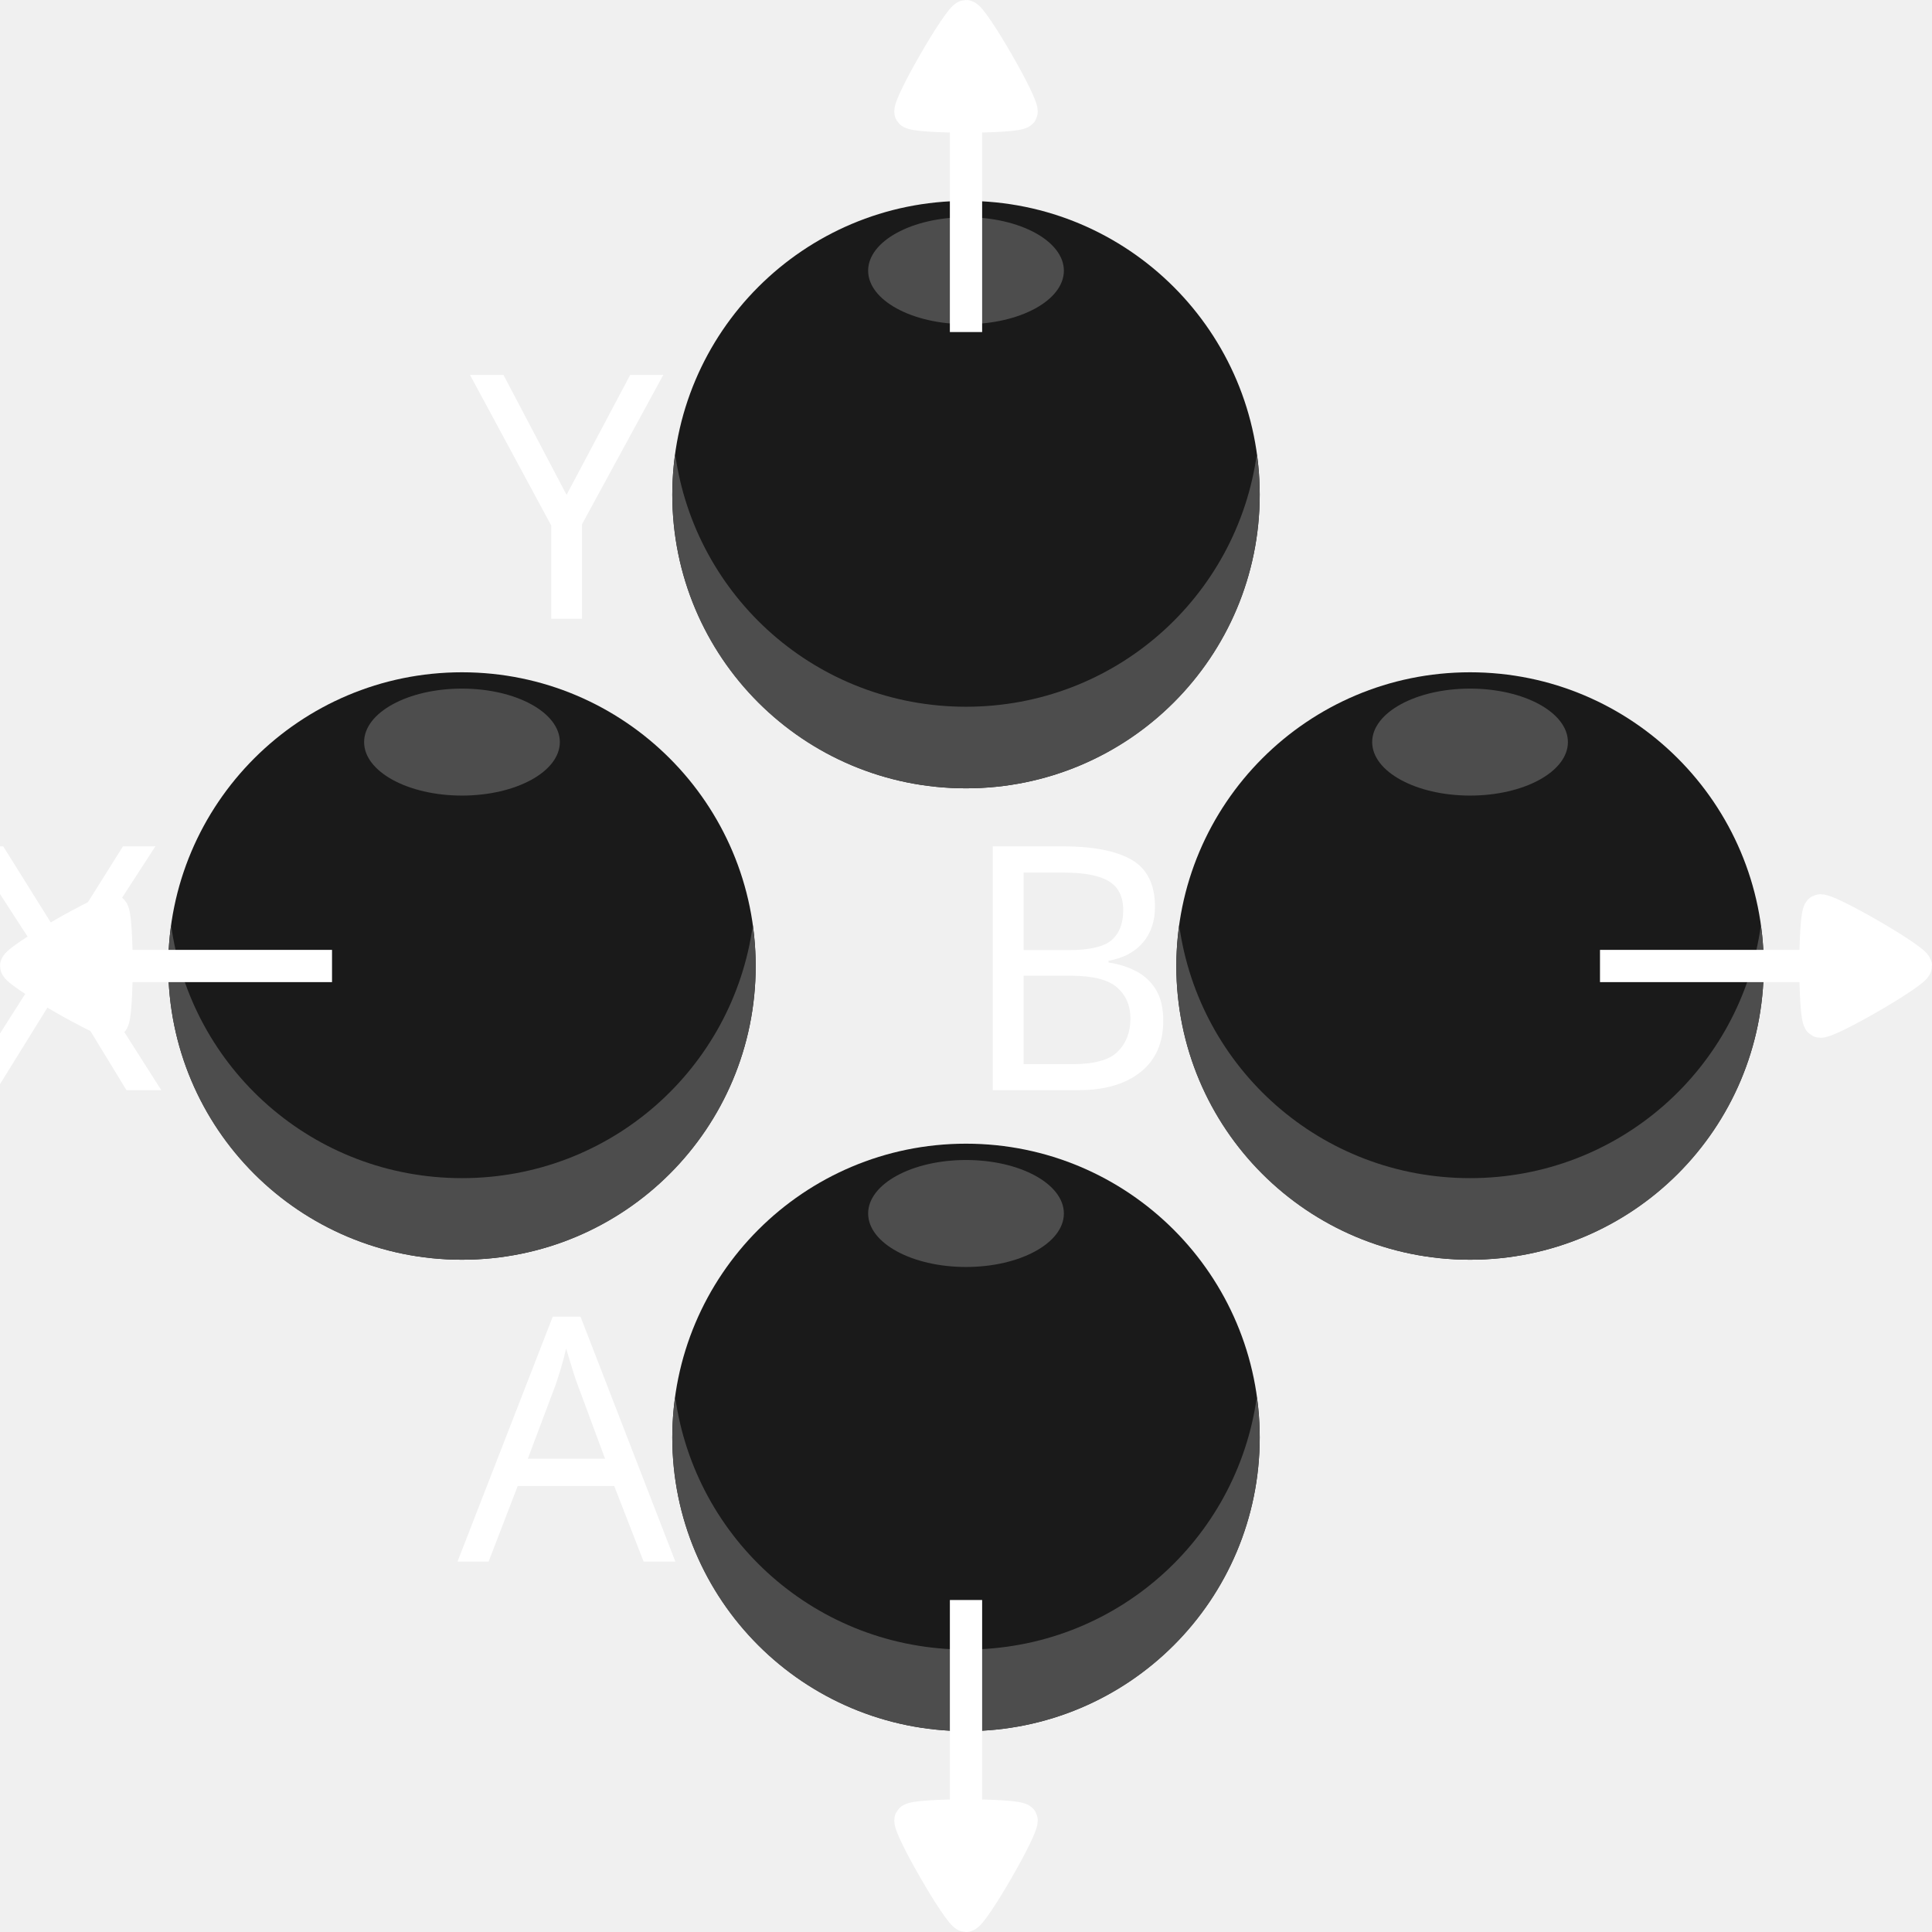
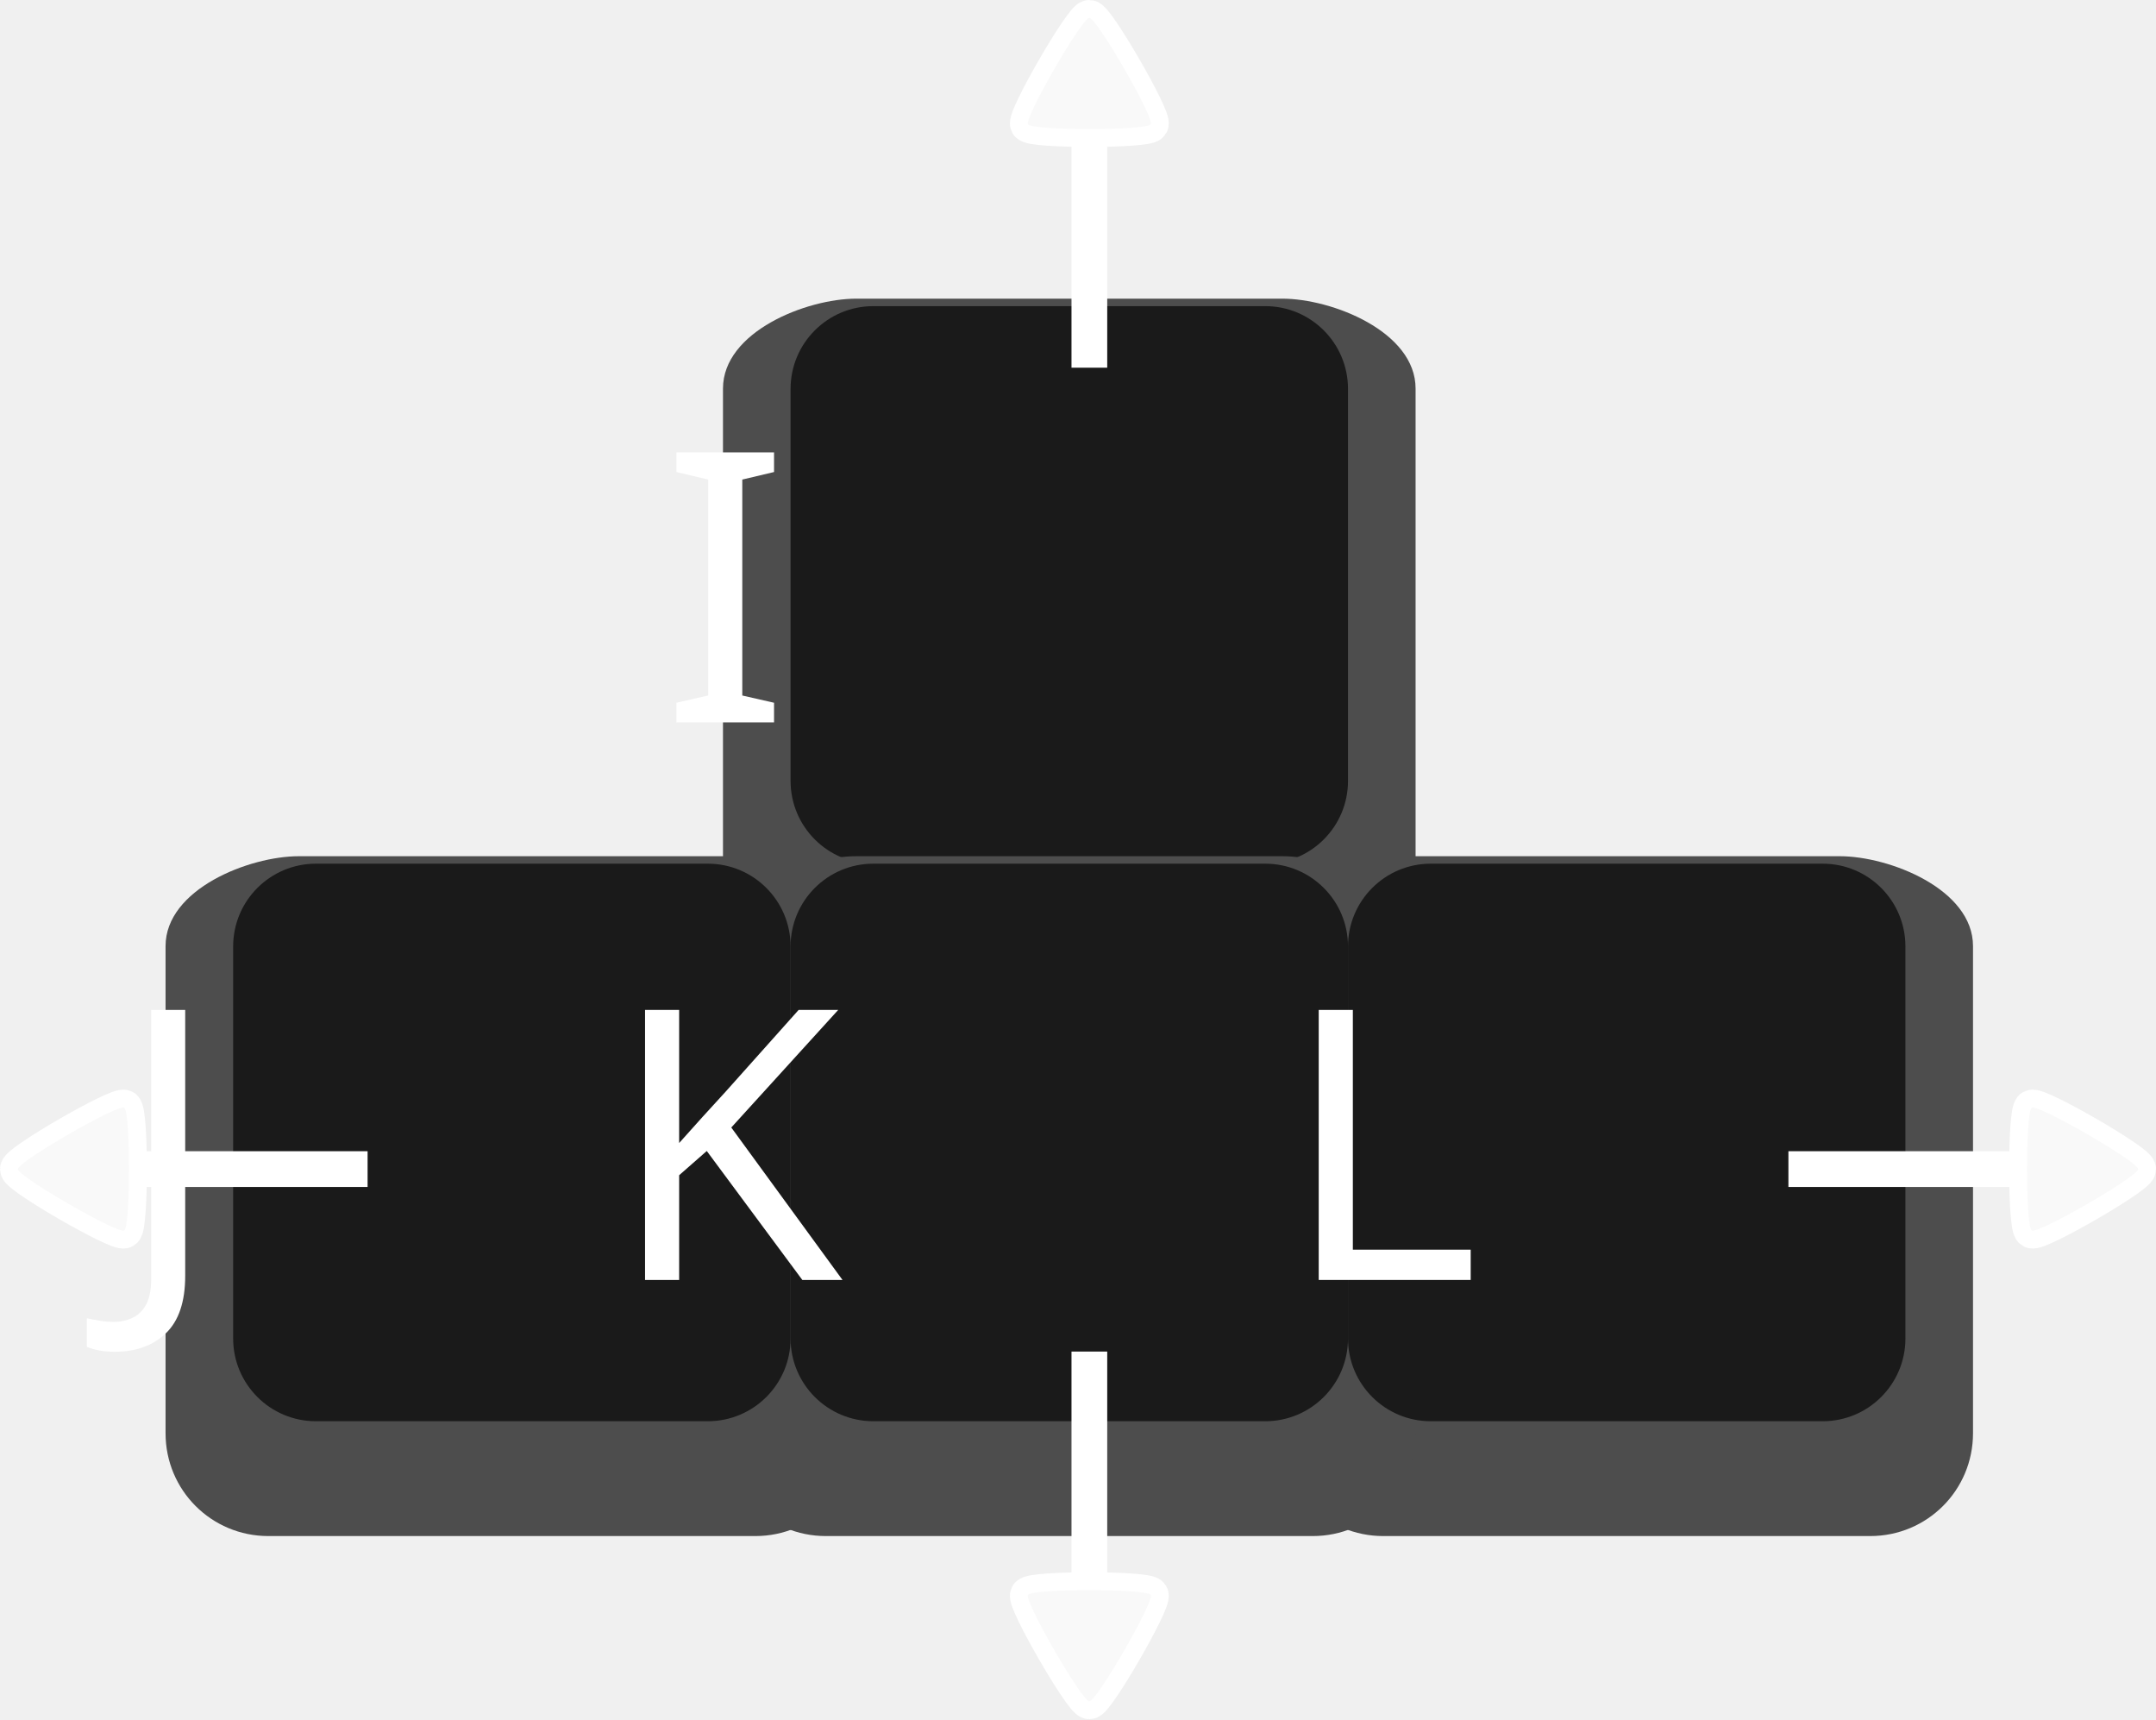
- <svg xmlns="http://www.w3.org/2000/svg" width="59.877mm" height="59.877mm" viewBox="0 0 59.877 59.877" version="1.1" id="svg8">
+ <svg xmlns="http://www.w3.org/2000/svg" width="60.354mm" height="48.116mm" viewBox="0 0 60.354 48.116" version="1.1" id="svg8">
  <defs id="defs2" />
-   <g id="layer1" transform="translate(-139.3934,-46.34495)">
+   <g id="layer1" transform="translate(-68.3729,-77.85344)">
    <g transform="translate(82.55532,59.50719)" id="g4590-7">
      <path transform="matrix(0.2464046,0,0,0.2464046,2.154301,22.13635)" style="opacity:1;vector-effect:none;fill:#4d4d4d;fill-opacity:1;stroke:none;stroke-width:20;stroke-linecap:square;stroke-linejoin:round;stroke-miterlimit:4;stroke-dasharray:80, 40;stroke-dashoffset:0;stroke-opacity:1;paint-order:stroke markers fill" d="m 94.313,81.869 h 48.387 c 5.657,0 15.149,3.743 15.149,10.212 v 55.331 c 0,6.469 -5.208,11.677 -11.677,11.677 H 90.841 c -6.469,0 -11.677,-5.208 -11.677,-11.677 V 92.081 c 0,-6.469 9.492,-10.212 15.149,-10.212 z" id="path4582-5" />
    </g>
    <g id="g4558">
      <path id="rect4489" d="m 94.313,81.869 h 48.387 c 5.657,0 15.149,3.743 15.149,10.212 v 55.331 c 0,6.469 -5.208,11.677 -11.677,11.677 H 90.841 c -6.469,0 -11.677,-5.208 -11.677,-11.677 V 92.081 c 0,-6.469 9.492,-10.212 15.149,-10.212 z" style="opacity:1;vector-effect:none;fill:#4d4d4d;fill-opacity:1;stroke:none;stroke-width:20;stroke-linecap:square;stroke-linejoin:round;stroke-miterlimit:4;stroke-dasharray:80, 40;stroke-dashoffset:0;stroke-opacity:1;paint-order:stroke markers fill" transform="matrix(0.2464046,0,0,0.2464046,2.154301,2.19016)" />
      <rect ry="10.212" rx="10.212" transform="matrix(0.2267718,0,0,0.2267718,4.480915,4.006803)" y="81.869" x="84.102" height="68.81" width="68.81" id="rect4485" style="opacity:1;vector-effect:none;fill:#1a1a1a;fill-opacity:1;stroke:none;stroke-width:20;stroke-linecap:square;stroke-linejoin:round;stroke-miterlimit:4;stroke-dasharray:80, 40;stroke-dashoffset:0;stroke-opacity:1;paint-order:stroke markers fill" />
-       <text transform="matrix(0.2645833,0,0,0.2645833,1.971873,4.188096)" id="text4501" y="113.514" x="111.074" style="font-style:normal;font-weight:normal;font-size:40px;line-height:1.25;font-family:sans-serif;text-align:center;letter-spacing:0px;word-spacing:0px;text-anchor:middle;fill:#ffffff;fill-opacity:1;stroke:none;" xml:space="preserve">
+       <text transform="matrix(0.2645833,0,0,0.2645833,1.971873,4.188096)" id="text4501" y="113.514" x="111.074" style="font-style:normal;font-weight:normal;font-size:40px;line-height:1.25;font-family:sans-serif;text-align:center;letter-spacing:0px;word-spacing:0px;text-anchor:middle;fill:#ffffff;fill-opacity:1;stroke:none" xml:space="preserve">
        <tspan y="113.514" x="111.074" id="tspan4499">I</tspan>
      </text>
    </g>
    <g id="g4512" transform="translate(-3.371495,1.11253)">
      <rect style="opacity:1;vector-effect:none;fill:#1a1a1a;fill-opacity:1;stroke:none;stroke-width:20;stroke-linecap:square;stroke-linejoin:round;stroke-miterlimit:4;stroke-dasharray:80, 40;stroke-dashoffset:0;stroke-opacity:1;paint-order:stroke markers fill" id="rect4487" width="68.81" height="68.81" x="84.102" y="81.869" transform="matrix(0.2645833,0,0,0.2645833,24.4758,0)" rx="34.405" ry="34.405" />
      <path id="rect4492" transform="scale(0.2645833)" d="m 176.943,111.496 c -0.215,1.562 -0.334,3.156 -0.334,4.779 0,19.06 15.344,34.404 34.404,34.404 19.06,0 34.404,-15.344 34.404,-34.404 0,-1.623 -0.119,-3.217 -0.334,-4.779 -2.314,16.781 -16.633,29.627 -34.07,29.627 -17.437,0 -31.757,-12.846 -34.07,-29.627 z" style="opacity:1;vector-effect:none;fill:#b9b9b9;fill-opacity:1;stroke:none;stroke-width:20;stroke-linecap:square;stroke-linejoin:round;stroke-miterlimit:4;stroke-dasharray:80, 40;stroke-dashoffset:0;stroke-opacity:1;paint-order:stroke markers fill" />
      <rect ry="34.405" rx="34.405" transform="matrix(0.0881597,0,0,0.04818031,45.38319,18.22248)" y="81.869" x="84.102" height="68.81" width="68.81" id="rect4497" style="opacity:1;vector-effect:none;fill:#ffffff;fill-opacity:1;stroke:none;stroke-width:20;stroke-linecap:square;stroke-linejoin:round;stroke-miterlimit:4;stroke-dasharray:80, 40;stroke-dashoffset:0;stroke-opacity:1;paint-order:stroke markers fill" />
-       <text xml:space="preserve" style="font-style:normal;font-weight:normal;font-size:40px;line-height:1.25;font-family:sans-serif;text-align:center;letter-spacing:0px;word-spacing:0px;text-anchor:middle;fill:#ffffff;fill-opacity:1;stroke:none;" x="111.074" y="113.514" id="text4505" transform="matrix(0.2645833,0,0,0.2645833,26.44768,4.577802)">
+       <text xml:space="preserve" style="font-style:normal;font-weight:normal;font-size:40px;line-height:1.25;font-family:sans-serif;text-align:center;letter-spacing:0px;word-spacing:0px;text-anchor:middle;fill:#ffffff;fill-opacity:1;stroke:none" x="111.074" y="113.514" id="text4505" transform="matrix(0.2645833,0,0,0.2645833,26.44768,4.577802)">
        <tspan id="tspan4503" x="111.074" y="113.514">Y</tspan>
      </text>
    </g>
    <g id="g4552">
      <path transform="matrix(0.2464046,0,0,0.2464046,2.154301,22.13635)" style="opacity:1;vector-effect:none;fill:#4d4d4d;fill-opacity:1;stroke:none;stroke-width:20;stroke-linecap:square;stroke-linejoin:round;stroke-miterlimit:4;stroke-dasharray:80, 40;stroke-dashoffset:0;stroke-opacity:1;paint-order:stroke markers fill" d="m 94.313,81.869 h 48.387 c 5.657,0 15.149,3.743 15.149,10.212 v 55.331 c 0,6.469 -5.208,11.677 -11.677,11.677 H 90.841 c -6.469,0 -11.677,-5.208 -11.677,-11.677 V 92.081 c 0,-6.469 9.492,-10.212 15.149,-10.212 z" id="path4514" />
      <rect style="opacity:1;vector-effect:none;fill:#1a1a1a;fill-opacity:1;stroke:none;stroke-width:20;stroke-linecap:square;stroke-linejoin:round;stroke-miterlimit:4;stroke-dasharray:80, 40;stroke-dashoffset:0;stroke-opacity:1;paint-order:stroke markers fill" id="rect4516" width="68.81" height="68.81" x="84.102" y="81.869" transform="matrix(0.2267718,0,0,0.2267718,4.480915,23.95299)" rx="10.212" ry="10.212" />
-       <text xml:space="preserve" style="font-style:normal;font-weight:normal;font-size:40px;line-height:1.25;font-family:sans-serif;text-align:center;letter-spacing:0px;word-spacing:0px;text-anchor:middle;fill:#ffffff;fill-opacity:1;stroke:none;" x="111.074" y="113.514" id="text4520" transform="matrix(0.2645833,0,0,0.2645833,1.971873,24.13429)">
+       <text xml:space="preserve" style="font-style:normal;font-weight:normal;font-size:40px;line-height:1.25;font-family:sans-serif;text-align:center;letter-spacing:0px;word-spacing:0px;text-anchor:middle;fill:#ffffff;fill-opacity:1;stroke:none" x="111.074" y="113.514" id="text4520" transform="matrix(0.2645833,0,0,0.2645833,1.971873,24.13429)">
        <tspan id="tspan4518" x="111.074" y="113.514">J</tspan>
      </text>
    </g>
    <g transform="translate(-3.371495,21.05872)" id="g4532">
      <rect ry="34.405" rx="34.405" transform="matrix(0.2645833,0,0,0.2645833,24.4758,0)" y="81.869" x="84.102" height="68.81" width="68.81" id="rect4522" style="opacity:1;vector-effect:none;fill:#1a1a1a;fill-opacity:1;stroke:none;stroke-width:20;stroke-linecap:square;stroke-linejoin:round;stroke-miterlimit:4;stroke-dasharray:80, 40;stroke-dashoffset:0;stroke-opacity:1;paint-order:stroke markers fill" />
      <path style="opacity:1;vector-effect:none;fill:#b9b9b9;fill-opacity:1;stroke:none;stroke-width:20;stroke-linecap:square;stroke-linejoin:round;stroke-miterlimit:4;stroke-dasharray:80, 40;stroke-dashoffset:0;stroke-opacity:1;paint-order:stroke markers fill" d="m 176.943,111.496 c -0.215,1.562 -0.334,3.156 -0.334,4.779 0,19.06 15.344,34.404 34.404,34.404 19.06,0 34.404,-15.344 34.404,-34.404 0,-1.623 -0.119,-3.217 -0.334,-4.779 -2.314,16.781 -16.633,29.627 -34.07,29.627 -17.437,0 -31.757,-12.846 -34.07,-29.627 z" transform="scale(0.2645833)" id="path4524" />
      <rect style="opacity:1;vector-effect:none;fill:#ffffff;fill-opacity:1;stroke:none;stroke-width:20;stroke-linecap:square;stroke-linejoin:round;stroke-miterlimit:4;stroke-dasharray:80, 40;stroke-dashoffset:0;stroke-opacity:1;paint-order:stroke markers fill" id="rect4526" width="68.81" height="68.81" x="84.102" y="81.869" transform="matrix(0.0881597,0,0,0.04818031,45.38319,18.22248)" rx="34.405" ry="34.405" />
-       <text transform="matrix(0.2645833,0,0,0.2645833,26.44768,4.577802)" id="text4530" y="113.514" x="111.074" style="font-style:normal;font-weight:normal;font-size:40px;line-height:1.25;font-family:sans-serif;text-align:center;letter-spacing:0px;word-spacing:0px;text-anchor:middle;fill:#ffffff;fill-opacity:1;stroke:none;" xml:space="preserve">
+       <text transform="matrix(0.2645833,0,0,0.2645833,26.44768,4.577802)" id="text4530" y="113.514" x="111.074" style="font-style:normal;font-weight:normal;font-size:40px;line-height:1.25;font-family:sans-serif;text-align:center;letter-spacing:0px;word-spacing:0px;text-anchor:middle;fill:#ffffff;fill-opacity:1;stroke:none" xml:space="preserve">
        <tspan y="113.514" x="111.074" id="tspan4528">X</tspan>
      </text>
    </g>
    <g id="g4568" transform="translate(42.0041,-19.94619)">
      <path id="path4560" d="m 94.313,81.869 h 48.387 c 5.657,0 15.149,3.743 15.149,10.212 v 55.331 c 0,6.469 -5.208,11.677 -11.677,11.677 H 90.841 c -6.469,0 -11.677,-5.208 -11.677,-11.677 V 92.081 c 0,-6.469 9.492,-10.212 15.149,-10.212 z" style="opacity:1;vector-effect:none;fill:#4d4d4d;fill-opacity:1;stroke:none;stroke-width:20;stroke-linecap:square;stroke-linejoin:round;stroke-miterlimit:4;stroke-dasharray:80, 40;stroke-dashoffset:0;stroke-opacity:1;paint-order:stroke markers fill" transform="matrix(0.2464046,0,0,0.2464046,2.154301,22.13635)" />
      <rect ry="10.212" rx="10.212" transform="matrix(0.2267718,0,0,0.2267718,4.480915,23.95299)" y="81.869" x="84.102" height="68.81" width="68.81" id="rect4562" style="opacity:1;vector-effect:none;fill:#1a1a1a;fill-opacity:1;stroke:none;stroke-width:20;stroke-linecap:square;stroke-linejoin:round;stroke-miterlimit:4;stroke-dasharray:80, 40;stroke-dashoffset:0;stroke-opacity:1;paint-order:stroke markers fill" />
-       <text transform="matrix(0.2645833,0,0,0.2645833,1.971873,24.13429)" id="text4566" y="113.514" x="111.074" style="font-style:normal;font-weight:normal;font-size:40px;line-height:1.25;font-family:sans-serif;text-align:center;letter-spacing:0px;word-spacing:0px;text-anchor:middle;fill:#ffffff;fill-opacity:1;stroke:none;" xml:space="preserve">
+       <text transform="matrix(0.2645833,0,0,0.2645833,1.971873,24.13429)" id="text4566" y="113.514" x="111.074" style="font-style:normal;font-weight:normal;font-size:40px;line-height:1.25;font-family:sans-serif;text-align:center;letter-spacing:0px;word-spacing:0px;text-anchor:middle;fill:#ffffff;fill-opacity:1;stroke:none" xml:space="preserve">
        <tspan y="113.514" x="111.074" id="tspan4564">K</tspan>
      </text>
    </g>
    <g id="g4580" transform="translate(38.18308,1.11253)">
      <rect style="opacity:1;vector-effect:none;fill:#1a1a1a;fill-opacity:1;stroke:none;stroke-width:20;stroke-linecap:square;stroke-linejoin:round;stroke-miterlimit:4;stroke-dasharray:80, 40;stroke-dashoffset:0;stroke-opacity:1;paint-order:stroke markers fill" id="rect4570" width="68.81" height="68.81" x="84.102" y="81.869" transform="matrix(0.2645833,0,0,0.2645833,24.4758,0)" rx="34.405" ry="34.405" />
      <path id="path4572" transform="scale(0.2645833)" d="m 176.943,111.496 c -0.215,1.562 -0.334,3.156 -0.334,4.779 0,19.06 15.344,34.404 34.404,34.404 19.06,0 34.404,-15.344 34.404,-34.404 0,-1.623 -0.119,-3.217 -0.334,-4.779 -2.314,16.781 -16.633,29.627 -34.07,29.627 -17.437,0 -31.757,-12.846 -34.07,-29.627 z" style="opacity:1;vector-effect:none;fill:#b9b9b9;fill-opacity:1;stroke:none;stroke-width:20;stroke-linecap:square;stroke-linejoin:round;stroke-miterlimit:4;stroke-dasharray:80, 40;stroke-dashoffset:0;stroke-opacity:1;paint-order:stroke markers fill" />
      <rect ry="34.405" rx="34.405" transform="matrix(0.0881597,0,0,0.04818031,45.38319,18.22248)" y="81.869" x="84.102" height="68.81" width="68.81" id="rect4574" style="opacity:1;vector-effect:none;fill:#ffffff;fill-opacity:1;stroke:none;stroke-width:20;stroke-linecap:square;stroke-linejoin:round;stroke-miterlimit:4;stroke-dasharray:80, 40;stroke-dashoffset:0;stroke-opacity:1;paint-order:stroke markers fill" />
-       <text xml:space="preserve" style="font-style:normal;font-weight:normal;font-size:40px;line-height:1.25;font-family:sans-serif;text-align:center;letter-spacing:0px;word-spacing:0px;text-anchor:middle;fill:#ffffff;fill-opacity:1;stroke:none;" x="111.074" y="113.514" id="text4578" transform="matrix(0.2645833,0,0,0.2645833,26.44768,4.577802)">
+       <text xml:space="preserve" style="font-style:normal;font-weight:normal;font-size:40px;line-height:1.25;font-family:sans-serif;text-align:center;letter-spacing:0px;word-spacing:0px;text-anchor:middle;fill:#ffffff;fill-opacity:1;stroke:none" x="111.074" y="113.514" id="text4578" transform="matrix(0.2645833,0,0,0.2645833,26.44768,4.577802)">
        <tspan id="tspan4576" x="111.074" y="113.514">A</tspan>
      </text>
    </g>
    <g transform="translate(42.0041)" id="g4590">
      <path transform="matrix(0.2464046,0,0,0.2464046,2.154301,22.13635)" style="opacity:1;vector-effect:none;fill:#4d4d4d;fill-opacity:1;stroke:none;stroke-width:20;stroke-linecap:square;stroke-linejoin:round;stroke-miterlimit:4;stroke-dasharray:80, 40;stroke-dashoffset:0;stroke-opacity:1;paint-order:stroke markers fill" d="m 94.313,81.869 h 48.387 c 5.657,0 15.149,3.743 15.149,10.212 v 55.331 c 0,6.469 -5.208,11.677 -11.677,11.677 H 90.841 c -6.469,0 -11.677,-5.208 -11.677,-11.677 V 92.081 c 0,-6.469 9.492,-10.212 15.149,-10.212 z" id="path4582" />
      <rect style="opacity:1;vector-effect:none;fill:#1a1a1a;fill-opacity:1;stroke:none;stroke-width:20;stroke-linecap:square;stroke-linejoin:round;stroke-miterlimit:4;stroke-dasharray:80, 40;stroke-dashoffset:0;stroke-opacity:1;paint-order:stroke markers fill" id="rect4584" width="68.81" height="68.81" x="84.102" y="81.869" transform="matrix(0.2267718,0,0,0.2267718,4.480915,23.95299)" rx="10.212" ry="10.212" />
-       <text xml:space="preserve" style="font-style:normal;font-weight:normal;font-size:40px;line-height:1.25;font-family:sans-serif;text-align:center;letter-spacing:0px;word-spacing:0px;text-anchor:middle;fill:#ffffff;fill-opacity:1;stroke:none;" x="111.074" y="113.514" id="text4588" transform="matrix(0.2645833,0,0,0.2645833,1.971873,24.13429)">
+       <text xml:space="preserve" style="font-style:normal;font-weight:normal;font-size:40px;line-height:1.25;font-family:sans-serif;text-align:center;letter-spacing:0px;word-spacing:0px;text-anchor:middle;fill:#ffffff;fill-opacity:1;stroke:none" x="111.074" y="113.514" id="text4588" transform="matrix(0.2645833,0,0,0.2645833,1.971873,24.13429)">
        <tspan id="tspan4586" x="111.074" y="113.514">L</tspan>
      </text>
    </g>
    <g transform="translate(38.18308,21.05872)" id="g4602">
      <rect ry="34.405" rx="34.405" transform="matrix(0.2645833,0,0,0.2645833,24.4758,0)" y="81.869" x="84.102" height="68.81" width="68.81" id="rect4592" style="opacity:1;vector-effect:none;fill:#1a1a1a;fill-opacity:1;stroke:none;stroke-width:20;stroke-linecap:square;stroke-linejoin:round;stroke-miterlimit:4;stroke-dasharray:80, 40;stroke-dashoffset:0;stroke-opacity:1;paint-order:stroke markers fill" />
      <path style="opacity:1;vector-effect:none;fill:#b9b9b9;fill-opacity:1;stroke:none;stroke-width:20;stroke-linecap:square;stroke-linejoin:round;stroke-miterlimit:4;stroke-dasharray:80, 40;stroke-dashoffset:0;stroke-opacity:1;paint-order:stroke markers fill" d="m 176.943,111.496 c -0.215,1.562 -0.334,3.156 -0.334,4.779 0,19.06 15.344,34.404 34.404,34.404 19.06,0 34.404,-15.344 34.404,-34.404 0,-1.623 -0.119,-3.217 -0.334,-4.779 -2.314,16.781 -16.633,29.627 -34.07,29.627 -17.437,0 -31.757,-12.846 -34.07,-29.627 z" transform="scale(0.2645833)" id="path4594" />
      <rect style="opacity:1;vector-effect:none;fill:#ffffff;fill-opacity:1;stroke:none;stroke-width:20;stroke-linecap:square;stroke-linejoin:round;stroke-miterlimit:4;stroke-dasharray:80, 40;stroke-dashoffset:0;stroke-opacity:1;paint-order:stroke markers fill" id="rect4596" width="68.81" height="68.81" x="84.102" y="81.869" transform="matrix(0.0881597,0,0,0.04818031,45.38319,18.22248)" rx="34.405" ry="34.405" />
-       <text transform="matrix(0.2645833,0,0,0.2645833,26.44768,4.577802)" id="text4600" y="113.514" x="111.074" style="font-style:normal;font-weight:normal;font-size:40px;line-height:1.25;font-family:sans-serif;text-align:center;letter-spacing:0px;word-spacing:0px;text-anchor:middle;fill:#ffffff;fill-opacity:1;stroke:none;" xml:space="preserve">
+       <text transform="matrix(0.2645833,0,0,0.2645833,26.44768,4.577802)" id="text4600" y="113.514" x="111.074" style="font-style:normal;font-weight:normal;font-size:40px;line-height:1.25;font-family:sans-serif;text-align:center;letter-spacing:0px;word-spacing:0px;text-anchor:middle;fill:#ffffff;fill-opacity:1;stroke:none" xml:space="preserve">
        <tspan y="113.514" x="111.074" id="tspan4598">B</tspan>
      </text>
    </g>
    <g id="g4780" transform="translate(4.158177,0.7866822)">
      <g id="g4532-1" transform="translate(93.72199,44.73269)">
        <rect style="opacity:1;vector-effect:none;fill:#1a1a1a;fill-opacity:1;stroke:none;stroke-width:20;stroke-linecap:square;stroke-linejoin:round;stroke-miterlimit:4;stroke-dasharray:80, 40;stroke-dashoffset:0;stroke-opacity:1;paint-order:stroke markers fill" id="rect4522-5" width="68.81" height="68.81" x="84.102" y="81.869" transform="matrix(0.2645833,0,0,0.2645833,24.4758,0)" rx="34.405" ry="34.405" />
        <path id="path4524-8" transform="scale(0.2645833)" d="m 176.943,111.496 c -0.215,1.562 -0.334,3.156 -0.334,4.779 0,19.06 15.344,34.404 34.404,34.404 19.06,0 34.404,-15.344 34.404,-34.404 0,-1.623 -0.119,-3.217 -0.334,-4.779 -2.314,16.781 -16.633,29.627 -34.07,29.627 -17.437,0 -31.757,-12.846 -34.07,-29.627 z" style="opacity:1;vector-effect:none;fill:#4d4d4d;fill-opacity:1;stroke:none;stroke-width:20;stroke-linecap:square;stroke-linejoin:round;stroke-miterlimit:4;stroke-dasharray:80, 40;stroke-dashoffset:0;stroke-opacity:1;paint-order:stroke markers fill" />
        <rect ry="34.405" rx="34.405" transform="matrix(0.0881597,0,0,0.04818031,45.38319,18.22248)" y="81.869" x="84.102" height="68.81" width="68.81" id="rect4526-8" style="opacity:1;vector-effect:none;fill:#4d4d4d;fill-opacity:1;stroke:none;stroke-width:20;stroke-linecap:square;stroke-linejoin:round;stroke-miterlimit:4;stroke-dasharray:80, 40;stroke-dashoffset:0;stroke-opacity:1;paint-order:stroke markers fill" />
-         <text xml:space="preserve" style="font-style:normal;font-weight:normal;font-size:40px;line-height:1.25;font-family:sans-serif;text-align:center;letter-spacing:0px;word-spacing:0px;text-anchor:middle;fill:#ffffff;fill-opacity:1;stroke:none;" x="111.074" y="113.514" id="text4530-9" transform="matrix(0.2645833,0,0,0.2645833,26.44768,4.577802)">
+         <text xml:space="preserve" style="font-style:normal;font-weight:normal;font-size:40px;line-height:1.25;font-family:sans-serif;text-align:center;letter-spacing:0px;word-spacing:0px;text-anchor:middle;fill:#ffffff;fill-opacity:1;stroke:none" x="111.074" y="113.514" id="text4530-9" transform="matrix(0.2645833,0,0,0.2645833,26.44768,4.577802)">
          <tspan id="tspan4528-3" x="111.074" y="113.514">X</tspan>
        </text>
      </g>
      <g id="g4602-2" transform="translate(124.9645,44.73269)">
        <rect style="opacity:1;vector-effect:none;fill:#1a1a1a;fill-opacity:1;stroke:none;stroke-width:20;stroke-linecap:square;stroke-linejoin:round;stroke-miterlimit:4;stroke-dasharray:80, 40;stroke-dashoffset:0;stroke-opacity:1;paint-order:stroke markers fill" id="rect4592-0" width="68.81" height="68.81" x="84.102" y="81.869" transform="matrix(0.2645833,0,0,0.2645833,24.4758,0)" rx="34.405" ry="34.405" />
        <path id="path4594-9" transform="scale(0.2645833)" d="m 176.943,111.496 c -0.215,1.562 -0.334,3.156 -0.334,4.779 0,19.06 15.344,34.404 34.404,34.404 19.06,0 34.404,-15.344 34.404,-34.404 0,-1.623 -0.119,-3.217 -0.334,-4.779 -2.314,16.781 -16.633,29.627 -34.07,29.627 -17.437,0 -31.757,-12.846 -34.07,-29.627 z" style="opacity:1;vector-effect:none;fill:#4d4d4d;fill-opacity:1;stroke:none;stroke-width:20;stroke-linecap:square;stroke-linejoin:round;stroke-miterlimit:4;stroke-dasharray:80, 40;stroke-dashoffset:0;stroke-opacity:1;paint-order:stroke markers fill" />
        <rect ry="34.405" rx="34.405" transform="matrix(0.0881597,0,0,0.04818031,45.38319,18.22248)" y="81.869" x="84.102" height="68.81" width="68.81" id="rect4596-4" style="opacity:1;vector-effect:none;fill:#4d4d4d;fill-opacity:1;stroke:none;stroke-width:20;stroke-linecap:square;stroke-linejoin:round;stroke-miterlimit:4;stroke-dasharray:80, 40;stroke-dashoffset:0;stroke-opacity:1;paint-order:stroke markers fill" />
-         <text xml:space="preserve" style="font-style:normal;font-weight:normal;font-size:40px;line-height:1.25;font-family:sans-serif;text-align:center;letter-spacing:0px;word-spacing:0px;text-anchor:middle;fill:#ffffff;fill-opacity:1;stroke:none;" x="111.074" y="113.514" id="text4600-2" transform="matrix(0.2645833,0,0,0.2645833,26.44768,4.577802)">
+         <text xml:space="preserve" style="font-style:normal;font-weight:normal;font-size:40px;line-height:1.25;font-family:sans-serif;text-align:center;letter-spacing:0px;word-spacing:0px;text-anchor:middle;fill:#ffffff;fill-opacity:1;stroke:none" x="111.074" y="113.514" id="text4600-2" transform="matrix(0.2645833,0,0,0.2645833,26.44768,4.577802)">
          <tspan id="tspan4598-8" x="111.074" y="113.514">B</tspan>
        </text>
      </g>
    </g>
    <g transform="translate(0,2.13528)" id="g4794">
      <g transform="translate(113.5014,28.77428)" id="g4512-3">
        <rect ry="34.405" rx="34.405" transform="matrix(0.2645833,0,0,0.2645833,24.4758,0)" y="81.869" x="84.102" height="68.81" width="68.81" id="rect4487-5" style="opacity:1;vector-effect:none;fill:#1a1a1a;fill-opacity:1;stroke:none;stroke-width:20;stroke-linecap:square;stroke-linejoin:round;stroke-miterlimit:4;stroke-dasharray:80, 40;stroke-dashoffset:0;stroke-opacity:1;paint-order:stroke markers fill" />
        <path style="opacity:1;vector-effect:none;fill:#4d4d4d;fill-opacity:1;stroke:none;stroke-width:20;stroke-linecap:square;stroke-linejoin:round;stroke-miterlimit:4;stroke-dasharray:80, 40;stroke-dashoffset:0;stroke-opacity:1;paint-order:stroke markers fill" d="m 176.943,111.496 c -0.215,1.562 -0.334,3.156 -0.334,4.779 0,19.06 15.344,34.404 34.404,34.404 19.06,0 34.404,-15.344 34.404,-34.404 0,-1.623 -0.119,-3.217 -0.334,-4.779 -2.314,16.781 -16.633,29.627 -34.07,29.627 -17.437,0 -31.757,-12.846 -34.07,-29.627 z" transform="scale(0.2645833)" id="rect4492-8" />
        <rect style="opacity:1;vector-effect:none;fill:#4d4d4d;fill-opacity:1;stroke:none;stroke-width:20;stroke-linecap:square;stroke-linejoin:round;stroke-miterlimit:4;stroke-dasharray:80, 40;stroke-dashoffset:0;stroke-opacity:1;paint-order:stroke markers fill" id="rect4497-8" width="68.81" height="68.81" x="84.102" y="81.869" transform="matrix(0.0881597,0,0,0.04818031,45.38319,18.22248)" rx="34.405" ry="34.405" />
-         <text transform="matrix(0.2645833,0,0,0.2645833,26.44768,4.577802)" id="text4505-1" y="113.514" x="111.074" style="font-style:normal;font-weight:normal;font-size:40px;line-height:1.25;font-family:sans-serif;text-align:center;letter-spacing:0px;word-spacing:0px;text-anchor:middle;fill:#ffffff;fill-opacity:1;stroke:none;" xml:space="preserve">
+         <text transform="matrix(0.2645833,0,0,0.2645833,26.44768,4.577802)" id="text4505-1" y="113.514" x="111.074" style="font-style:normal;font-weight:normal;font-size:40px;line-height:1.25;font-family:sans-serif;text-align:center;letter-spacing:0px;word-spacing:0px;text-anchor:middle;fill:#ffffff;fill-opacity:1;stroke:none" xml:space="preserve">
          <tspan y="113.514" x="111.074" id="tspan4503-9">Y</tspan>
        </text>
      </g>
      <g transform="translate(113.5014,57.99391)" id="g4580-3">
        <rect ry="34.405" rx="34.405" transform="matrix(0.2645833,0,0,0.2645833,24.4758,0)" y="81.869" x="84.102" height="68.81" width="68.81" id="rect4570-0" style="opacity:1;vector-effect:none;fill:#1a1a1a;fill-opacity:1;stroke:none;stroke-width:20;stroke-linecap:square;stroke-linejoin:round;stroke-miterlimit:4;stroke-dasharray:80, 40;stroke-dashoffset:0;stroke-opacity:1;paint-order:stroke markers fill" />
        <path style="opacity:1;vector-effect:none;fill:#4d4d4d;fill-opacity:1;stroke:none;stroke-width:20;stroke-linecap:square;stroke-linejoin:round;stroke-miterlimit:4;stroke-dasharray:80, 40;stroke-dashoffset:0;stroke-opacity:1;paint-order:stroke markers fill" d="m 176.943,111.496 c -0.215,1.562 -0.334,3.156 -0.334,4.779 0,19.06 15.344,34.404 34.404,34.404 19.06,0 34.404,-15.344 34.404,-34.404 0,-1.623 -0.119,-3.217 -0.334,-4.779 -2.314,16.781 -16.633,29.627 -34.07,29.627 -17.437,0 -31.757,-12.846 -34.07,-29.627 z" transform="scale(0.2645833)" id="path4572-8" />
        <rect style="opacity:1;vector-effect:none;fill:#4d4d4d;fill-opacity:1;stroke:none;stroke-width:20;stroke-linecap:square;stroke-linejoin:round;stroke-miterlimit:4;stroke-dasharray:80, 40;stroke-dashoffset:0;stroke-opacity:1;paint-order:stroke markers fill" id="rect4574-3" width="68.81" height="68.81" x="84.102" y="81.869" transform="matrix(0.0881597,0,0,0.04818031,45.38319,18.22248)" rx="34.405" ry="34.405" />
-         <text transform="matrix(0.2645833,0,0,0.2645833,26.44768,4.577802)" id="text4578-6" y="113.514" x="111.074" style="font-style:normal;font-weight:normal;font-size:40px;line-height:1.25;font-family:sans-serif;text-align:center;letter-spacing:0px;word-spacing:0px;text-anchor:middle;fill:#ffffff;fill-opacity:1;stroke:none;" xml:space="preserve">
+         <text transform="matrix(0.2645833,0,0,0.2645833,26.44768,4.577802)" id="text4578-6" y="113.514" x="111.074" style="font-style:normal;font-weight:normal;font-size:40px;line-height:1.25;font-family:sans-serif;text-align:center;letter-spacing:0px;word-spacing:0px;text-anchor:middle;fill:#ffffff;fill-opacity:1;stroke:none" xml:space="preserve">
          <tspan y="113.514" x="111.074" id="tspan4576-3">A</tspan>
        </text>
      </g>
    </g>
    <g id="g4558-5" transform="translate(66.95107,63.84913)">
      <path id="rect4489-9" d="m 94.313,81.869 h 48.387 c 5.657,0 15.149,3.743 15.149,10.212 v 55.331 c 0,6.469 -5.208,11.677 -11.677,11.677 H 90.841 c -6.469,0 -11.677,-5.208 -11.677,-11.677 V 92.081 c 0,-6.469 9.492,-10.212 15.149,-10.212 z" style="opacity:1;vector-effect:none;fill:#4d4d4d;fill-opacity:1;stroke:none;stroke-width:20;stroke-linecap:square;stroke-linejoin:round;stroke-miterlimit:4;stroke-dasharray:80, 40;stroke-dashoffset:0;stroke-opacity:1;paint-order:stroke markers fill" transform="matrix(0.2464046,0,0,0.2464046,2.154301,2.19016)" />
      <rect ry="10.212" rx="10.212" transform="matrix(0.2267718,0,0,0.2267718,4.480915,4.006803)" y="81.869" x="84.102" height="68.81" width="68.81" id="rect4485-7" style="opacity:1;vector-effect:none;fill:#1a1a1a;fill-opacity:1;stroke:none;stroke-width:20;stroke-linecap:square;stroke-linejoin:round;stroke-miterlimit:4;stroke-dasharray:80, 40;stroke-dashoffset:0;stroke-opacity:1;paint-order:stroke markers fill" />
-       <text transform="matrix(0.2645833,0,0,0.2645833,1.971873,4.188096)" id="text4501-2" y="113.514" x="111.074" style="font-style:normal;font-weight:normal;font-size:40px;line-height:1.25;font-family:sans-serif;text-align:center;letter-spacing:0px;word-spacing:0px;text-anchor:middle;fill:#ffffff;fill-opacity:1;stroke:none;" xml:space="preserve">
+       <text transform="matrix(0.2645833,0,0,0.2645833,1.971873,4.188096)" id="text4501-2" y="113.514" x="111.074" style="font-style:normal;font-weight:normal;font-size:40px;line-height:1.25;font-family:sans-serif;text-align:center;letter-spacing:0px;word-spacing:0px;text-anchor:middle;fill:#ffffff;fill-opacity:1;stroke:none" xml:space="preserve">
        <tspan y="113.514" x="111.074" id="tspan4499-7">I</tspan>
      </text>
    </g>
    <path transform="matrix(0.2464046,0,0,0.2464046,69.10537,81.64354)" style="opacity:1;vector-effect:none;fill:#4d4d4d;fill-opacity:1;stroke:none;stroke-width:20;stroke-linecap:square;stroke-linejoin:round;stroke-miterlimit:4;stroke-dasharray:80, 40;stroke-dashoffset:0;stroke-opacity:1;paint-order:stroke markers fill" d="m 94.313,81.869 h 48.387 c 5.657,0 15.149,3.743 15.149,10.212 v 55.331 c 0,6.469 -5.208,11.677 -11.677,11.677 H 90.841 c -6.469,0 -11.677,-5.208 -11.677,-11.677 V 92.081 c 0,-6.469 9.492,-10.212 15.149,-10.212 z" id="path4560-1" />
    <g transform="translate(51.34682,59.50719)" id="g4552-4">
      <path transform="matrix(0.2464046,0,0,0.2464046,2.154301,22.13635)" style="opacity:1;vector-effect:none;fill:#4d4d4d;fill-opacity:1;stroke:none;stroke-width:20;stroke-linecap:square;stroke-linejoin:round;stroke-miterlimit:4;stroke-dasharray:80, 40;stroke-dashoffset:0;stroke-opacity:1;paint-order:stroke markers fill" d="m 94.313,81.869 h 48.387 c 5.657,0 15.149,3.743 15.149,10.212 v 55.331 c 0,6.469 -5.208,11.677 -11.677,11.677 H 90.841 c -6.469,0 -11.677,-5.208 -11.677,-11.677 V 92.081 c 0,-6.469 9.492,-10.212 15.149,-10.212 z" id="path4514-5" />
      <rect style="opacity:1;vector-effect:none;fill:#1a1a1a;fill-opacity:1;stroke:none;stroke-width:20;stroke-linecap:square;stroke-linejoin:round;stroke-miterlimit:4;stroke-dasharray:80, 40;stroke-dashoffset:0;stroke-opacity:1;paint-order:stroke markers fill" id="rect4516-8" width="68.81" height="68.81" x="84.102" y="81.869" transform="matrix(0.2267718,0,0,0.2267718,4.480915,23.95299)" rx="10.212" ry="10.212" />
-       <text xml:space="preserve" style="font-style:normal;font-weight:normal;font-size:40px;line-height:1.25;font-family:sans-serif;text-align:center;letter-spacing:0px;word-spacing:0px;text-anchor:middle;fill:#ffffff;fill-opacity:1;stroke:none;" x="111.074" y="113.514" id="text4520-4" transform="matrix(0.2645833,0,0,0.2645833,1.971873,24.13429)">
+       <text xml:space="preserve" style="font-style:normal;font-weight:normal;font-size:40px;line-height:1.25;font-family:sans-serif;text-align:center;letter-spacing:0px;word-spacing:0px;text-anchor:middle;fill:#ffffff;fill-opacity:1;stroke:none" x="111.074" y="113.514" id="text4520-4" transform="matrix(0.2645833,0,0,0.2645833,1.971873,24.13429)">
        <tspan id="tspan4518-6" x="111.074" y="113.514">J</tspan>
      </text>
    </g>
    <g id="g4910">
      <rect ry="10.212" rx="10.212" transform="matrix(0.2267718,0,0,0.2267718,71.43198,83.46019)" y="81.869" x="84.102" height="68.81" width="68.81" id="rect4562-9" style="opacity:1;vector-effect:none;fill:#1a1a1a;fill-opacity:1;stroke:none;stroke-width:20;stroke-linecap:square;stroke-linejoin:round;stroke-miterlimit:4;stroke-dasharray:80, 40;stroke-dashoffset:0;stroke-opacity:1;paint-order:stroke markers fill" />
-       <text transform="matrix(0.2645833,0,0,0.2645833,68.92294,83.64148)" id="text4566-3" y="113.514" x="111.074" style="font-style:normal;font-weight:normal;font-size:40px;line-height:1.25;font-family:sans-serif;text-align:center;letter-spacing:0px;word-spacing:0px;text-anchor:middle;fill:#ffffff;fill-opacity:1;stroke:none;" xml:space="preserve">
+       <text transform="matrix(0.2645833,0,0,0.2645833,68.92294,83.64148)" id="text4566-3" y="113.514" x="111.074" style="font-style:normal;font-weight:normal;font-size:40px;line-height:1.25;font-family:sans-serif;text-align:center;letter-spacing:0px;word-spacing:0px;text-anchor:middle;fill:#ffffff;fill-opacity:1;stroke:none" xml:space="preserve">
        <tspan y="113.514" x="111.074" id="tspan4564-6">K</tspan>
      </text>
    </g>
    <rect style="opacity:1;vector-effect:none;fill:#1a1a1a;fill-opacity:1;stroke:none;stroke-width:20;stroke-linecap:square;stroke-linejoin:round;stroke-miterlimit:4;stroke-dasharray:80, 40;stroke-dashoffset:0;stroke-opacity:1;paint-order:stroke markers fill" id="rect4584-8" width="68.81" height="68.81" x="84.102" y="81.869" transform="matrix(0.2267718,0,0,0.2267718,87.03623,83.46019)" rx="10.212" ry="10.212" />
-     <text xml:space="preserve" style="font-style:normal;font-weight:normal;font-size:40px;line-height:1.25;font-family:sans-serif;text-align:center;letter-spacing:0px;word-spacing:0px;text-anchor:middle;fill:#ffffff;fill-opacity:1;stroke:none;" x="111.074" y="113.514" id="text4588-2" transform="matrix(0.2645833,0,0,0.2645833,84.52719,83.64148)">
+     <text xml:space="preserve" style="font-style:normal;font-weight:normal;font-size:40px;line-height:1.25;font-family:sans-serif;text-align:center;letter-spacing:0px;word-spacing:0px;text-anchor:middle;fill:#ffffff;fill-opacity:1;stroke:none" x="111.074" y="113.514" id="text4588-2" transform="matrix(0.2645833,0,0,0.2645833,84.52719,83.64148)">
      <tspan id="tspan4586-1" x="111.074" y="113.514">L</tspan>
    </text>
    <g id="g4966" style="fill:#f9f9f9;stroke:#ffffff">
      <path transform="matrix(0.2645833,0,0,0.2645833,21.66065,22.36313)" id="path4960" d="m 291.807,354.582 -5e-13,27.609" style="opacity:1;vector-effect:none;fill:#f9f9f9;fill-opacity:1;stroke:#ffffff;stroke-width:3.78;stroke-linecap:square;stroke-linejoin:round;stroke-miterlimit:4;stroke-dasharray:none;stroke-dashoffset:0;stroke-opacity:1;paint-order:stroke markers fill" />
      <path transform="matrix(0.2645833,0,0,0.2645833,21.66065,22.36313)" d="m 291.807,389.694 c -0.78,0 -6.888,-10.579 -6.498,-11.255 0.39,-0.675 12.606,-0.675 12.996,0 0.39,0.675 -5.718,11.255 -6.498,11.255 z" id="path4962" style="opacity:1;vector-effect:none;fill:#f9f9f9;fill-opacity:1;stroke:#ffffff;stroke-width:3.78;stroke-linecap:square;stroke-linejoin:round;stroke-miterlimit:4;stroke-dasharray:none;stroke-dashoffset:0;stroke-opacity:1;paint-order:stroke markers fill" />
    </g>
    <g id="g4972" transform="matrix(1,0,0,-1,0,203.8232)" style="fill:#f9f9f9;stroke:#ffffff">
      <path style="opacity:1;vector-effect:none;fill:#f9f9f9;fill-opacity:1;stroke:#ffffff;stroke-width:3.78;stroke-linecap:square;stroke-linejoin:round;stroke-miterlimit:4;stroke-dasharray:none;stroke-dashoffset:0;stroke-opacity:1;paint-order:stroke markers fill" d="m 291.807,354.582 -5e-13,27.609" id="path4968" transform="matrix(0.2645833,0,0,0.2645833,21.66065,22.36313)" />
      <path style="opacity:1;vector-effect:none;fill:#f9f9f9;fill-opacity:1;stroke:#ffffff;stroke-width:3.78;stroke-linecap:square;stroke-linejoin:round;stroke-miterlimit:4;stroke-dasharray:none;stroke-dashoffset:0;stroke-opacity:1;paint-order:stroke markers fill" id="path4970" d="m 291.807,389.694 c -0.78,0 -6.888,-10.579 -6.498,-11.255 0.39,-0.675 12.606,-0.675 12.996,0 0.39,0.675 -5.718,11.255 -6.498,11.255 z" transform="matrix(0.2645833,0,0,0.2645833,21.66065,22.36313)" />
    </g>
    <g transform="matrix(0,1,1,0,2.757363,11.70561)" id="g4978" style="fill:#f9f9f9;stroke:#ffffff">
      <path transform="matrix(0.2645833,0,0,0.2645833,21.66065,22.36313)" id="path4974" d="m 291.807,354.582 -5e-13,27.609" style="opacity:1;vector-effect:none;fill:#f9f9f9;fill-opacity:1;stroke:#ffffff;stroke-width:3.78;stroke-linecap:square;stroke-linejoin:round;stroke-miterlimit:4;stroke-dasharray:none;stroke-dashoffset:0;stroke-opacity:1;paint-order:stroke markers fill" />
      <path transform="matrix(0.2645833,0,0,0.2645833,21.66065,22.36313)" d="m 291.807,389.694 c -0.78,0 -6.888,-10.579 -6.498,-11.255 0.39,-0.675 12.606,-0.675 12.996,0 0.39,0.675 -5.718,11.255 -6.498,11.255 z" id="path4976" style="opacity:1;vector-effect:none;fill:#f9f9f9;fill-opacity:1;stroke:#ffffff;stroke-width:3.78;stroke-linecap:square;stroke-linejoin:round;stroke-miterlimit:4;stroke-dasharray:none;stroke-dashoffset:0;stroke-opacity:1;paint-order:stroke markers fill" />
    </g>
    <g id="g4984" transform="rotate(90,91.31853,103.0241)" style="fill:#f9f9f9;stroke:#ffffff">
      <path style="opacity:1;vector-effect:none;fill:#f9f9f9;fill-opacity:1;stroke:#ffffff;stroke-width:3.78;stroke-linecap:square;stroke-linejoin:round;stroke-miterlimit:4;stroke-dasharray:none;stroke-dashoffset:0;stroke-opacity:1;paint-order:stroke markers fill" d="m 291.807,354.582 -5e-13,27.609" id="path4980" transform="matrix(0.2645833,0,0,0.2645833,21.66065,22.36313)" />
      <path style="opacity:1;vector-effect:none;fill:#f9f9f9;fill-opacity:1;stroke:#ffffff;stroke-width:3.78;stroke-linecap:square;stroke-linejoin:round;stroke-miterlimit:4;stroke-dasharray:none;stroke-dashoffset:0;stroke-opacity:1;paint-order:stroke markers fill" id="path4982" d="m 291.807,389.694 c -0.78,0 -6.888,-10.579 -6.498,-11.255 0.39,-0.675 12.606,-0.675 12.996,0 0.39,0.675 -5.718,11.255 -6.498,11.255 z" transform="matrix(0.2645833,0,0,0.2645833,21.66065,22.36313)" />
    </g>
    <g id="g5019" transform="translate(-0.4548192)" style="fill:#ffffff;stroke:#ffffff">
      <g id="g4978-8" transform="matrix(0,1,1,0,73.7559,-22.58422)" style="fill:#ffffff;stroke:#ffffff">
        <path style="opacity:1;vector-effect:none;fill:#ffffff;fill-opacity:1;stroke:#ffffff;stroke-width:3.78;stroke-linecap:square;stroke-linejoin:round;stroke-miterlimit:4;stroke-dasharray:none;stroke-dashoffset:0;stroke-opacity:1;paint-order:stroke markers fill" d="m 291.807,354.582 -5e-13,27.609" id="path4974-7" transform="matrix(0.2645833,0,0,0.2645833,21.66065,22.36313)" />
        <path style="opacity:1;vector-effect:none;fill:#ffffff;fill-opacity:1;stroke:#ffffff;stroke-width:3.78;stroke-linecap:square;stroke-linejoin:round;stroke-miterlimit:4;stroke-dasharray:none;stroke-dashoffset:0;stroke-opacity:1;paint-order:stroke markers fill" id="path4976-2" d="m 291.807,389.694 c -0.78,0 -6.888,-10.579 -6.498,-11.255 0.39,-0.675 12.606,-0.675 12.996,0 0.39,0.675 -5.718,11.255 -6.498,11.255 z" transform="matrix(0.2645833,0,0,0.2645833,21.66065,22.36313)" />
      </g>
      <g transform="rotate(90,144.2011,121.6169)" id="g5011" style="fill:#ffffff;stroke:#ffffff">
        <path transform="matrix(0.2645833,0,0,0.2645833,21.66065,22.36313)" id="path5007" d="m 291.807,354.582 -5e-13,27.609" style="opacity:1;vector-effect:none;fill:#ffffff;fill-opacity:1;stroke:#ffffff;stroke-width:3.78;stroke-linecap:square;stroke-linejoin:round;stroke-miterlimit:4;stroke-dasharray:none;stroke-dashoffset:0;stroke-opacity:1;paint-order:stroke markers fill" />
        <path transform="matrix(0.2645833,0,0,0.2645833,21.66065,22.36313)" d="m 291.807,389.694 c -0.78,0 -6.888,-10.579 -6.498,-11.255 0.39,-0.675 12.606,-0.675 12.996,0 0.39,0.675 -5.718,11.255 -6.498,11.255 z" id="path5009" style="opacity:1;vector-effect:none;fill:#ffffff;fill-opacity:1;stroke:#ffffff;stroke-width:3.78;stroke-linecap:square;stroke-linejoin:round;stroke-miterlimit:4;stroke-dasharray:none;stroke-dashoffset:0;stroke-opacity:1;paint-order:stroke markers fill" />
      </g>
    </g>
    <g transform="rotate(90,169.5595,76.05625)" id="g5033" style="fill:#ffffff;stroke:#ffffff">
      <g transform="matrix(0,1,1,0,73.7559,-22.58422)" id="g5025" style="fill:#ffffff;stroke:#ffffff">
        <path transform="matrix(0.2645833,0,0,0.2645833,21.66065,22.36313)" id="path5021" d="m 291.807,354.582 -5e-13,27.609" style="opacity:1;vector-effect:none;fill:#ffffff;fill-opacity:1;stroke:#ffffff;stroke-width:3.78;stroke-linecap:square;stroke-linejoin:round;stroke-miterlimit:4;stroke-dasharray:none;stroke-dashoffset:0;stroke-opacity:1;paint-order:stroke markers fill" />
        <path transform="matrix(0.2645833,0,0,0.2645833,21.66065,22.36313)" d="m 291.807,389.694 c -0.78,0 -6.888,-10.579 -6.498,-11.255 0.39,-0.675 12.606,-0.675 12.996,0 0.39,0.675 -5.718,11.255 -6.498,11.255 z" id="path5023" style="opacity:1;vector-effect:none;fill:#ffffff;fill-opacity:1;stroke:#ffffff;stroke-width:3.78;stroke-linecap:square;stroke-linejoin:round;stroke-miterlimit:4;stroke-dasharray:none;stroke-dashoffset:0;stroke-opacity:1;paint-order:stroke markers fill" />
      </g>
      <g id="g5031" transform="rotate(90,144.2011,121.6169)" style="fill:#ffffff;stroke:#ffffff">
        <path style="opacity:1;vector-effect:none;fill:#ffffff;fill-opacity:1;stroke:#ffffff;stroke-width:3.78;stroke-linecap:square;stroke-linejoin:round;stroke-miterlimit:4;stroke-dasharray:none;stroke-dashoffset:0;stroke-opacity:1;paint-order:stroke markers fill" d="m 291.807,354.582 -5e-13,27.609" id="path5027" transform="matrix(0.2645833,0,0,0.2645833,21.66065,22.36313)" />
        <path style="opacity:1;vector-effect:none;fill:#ffffff;fill-opacity:1;stroke:#ffffff;stroke-width:3.78;stroke-linecap:square;stroke-linejoin:round;stroke-miterlimit:4;stroke-dasharray:none;stroke-dashoffset:0;stroke-opacity:1;paint-order:stroke markers fill" id="path5029" d="m 291.807,389.694 c -0.78,0 -6.888,-10.579 -6.498,-11.255 0.39,-0.675 12.606,-0.675 12.996,0 0.39,0.675 -5.718,11.255 -6.498,11.255 z" transform="matrix(0.2645833,0,0,0.2645833,21.66065,22.36313)" />
      </g>
    </g>
  </g>
</svg>
